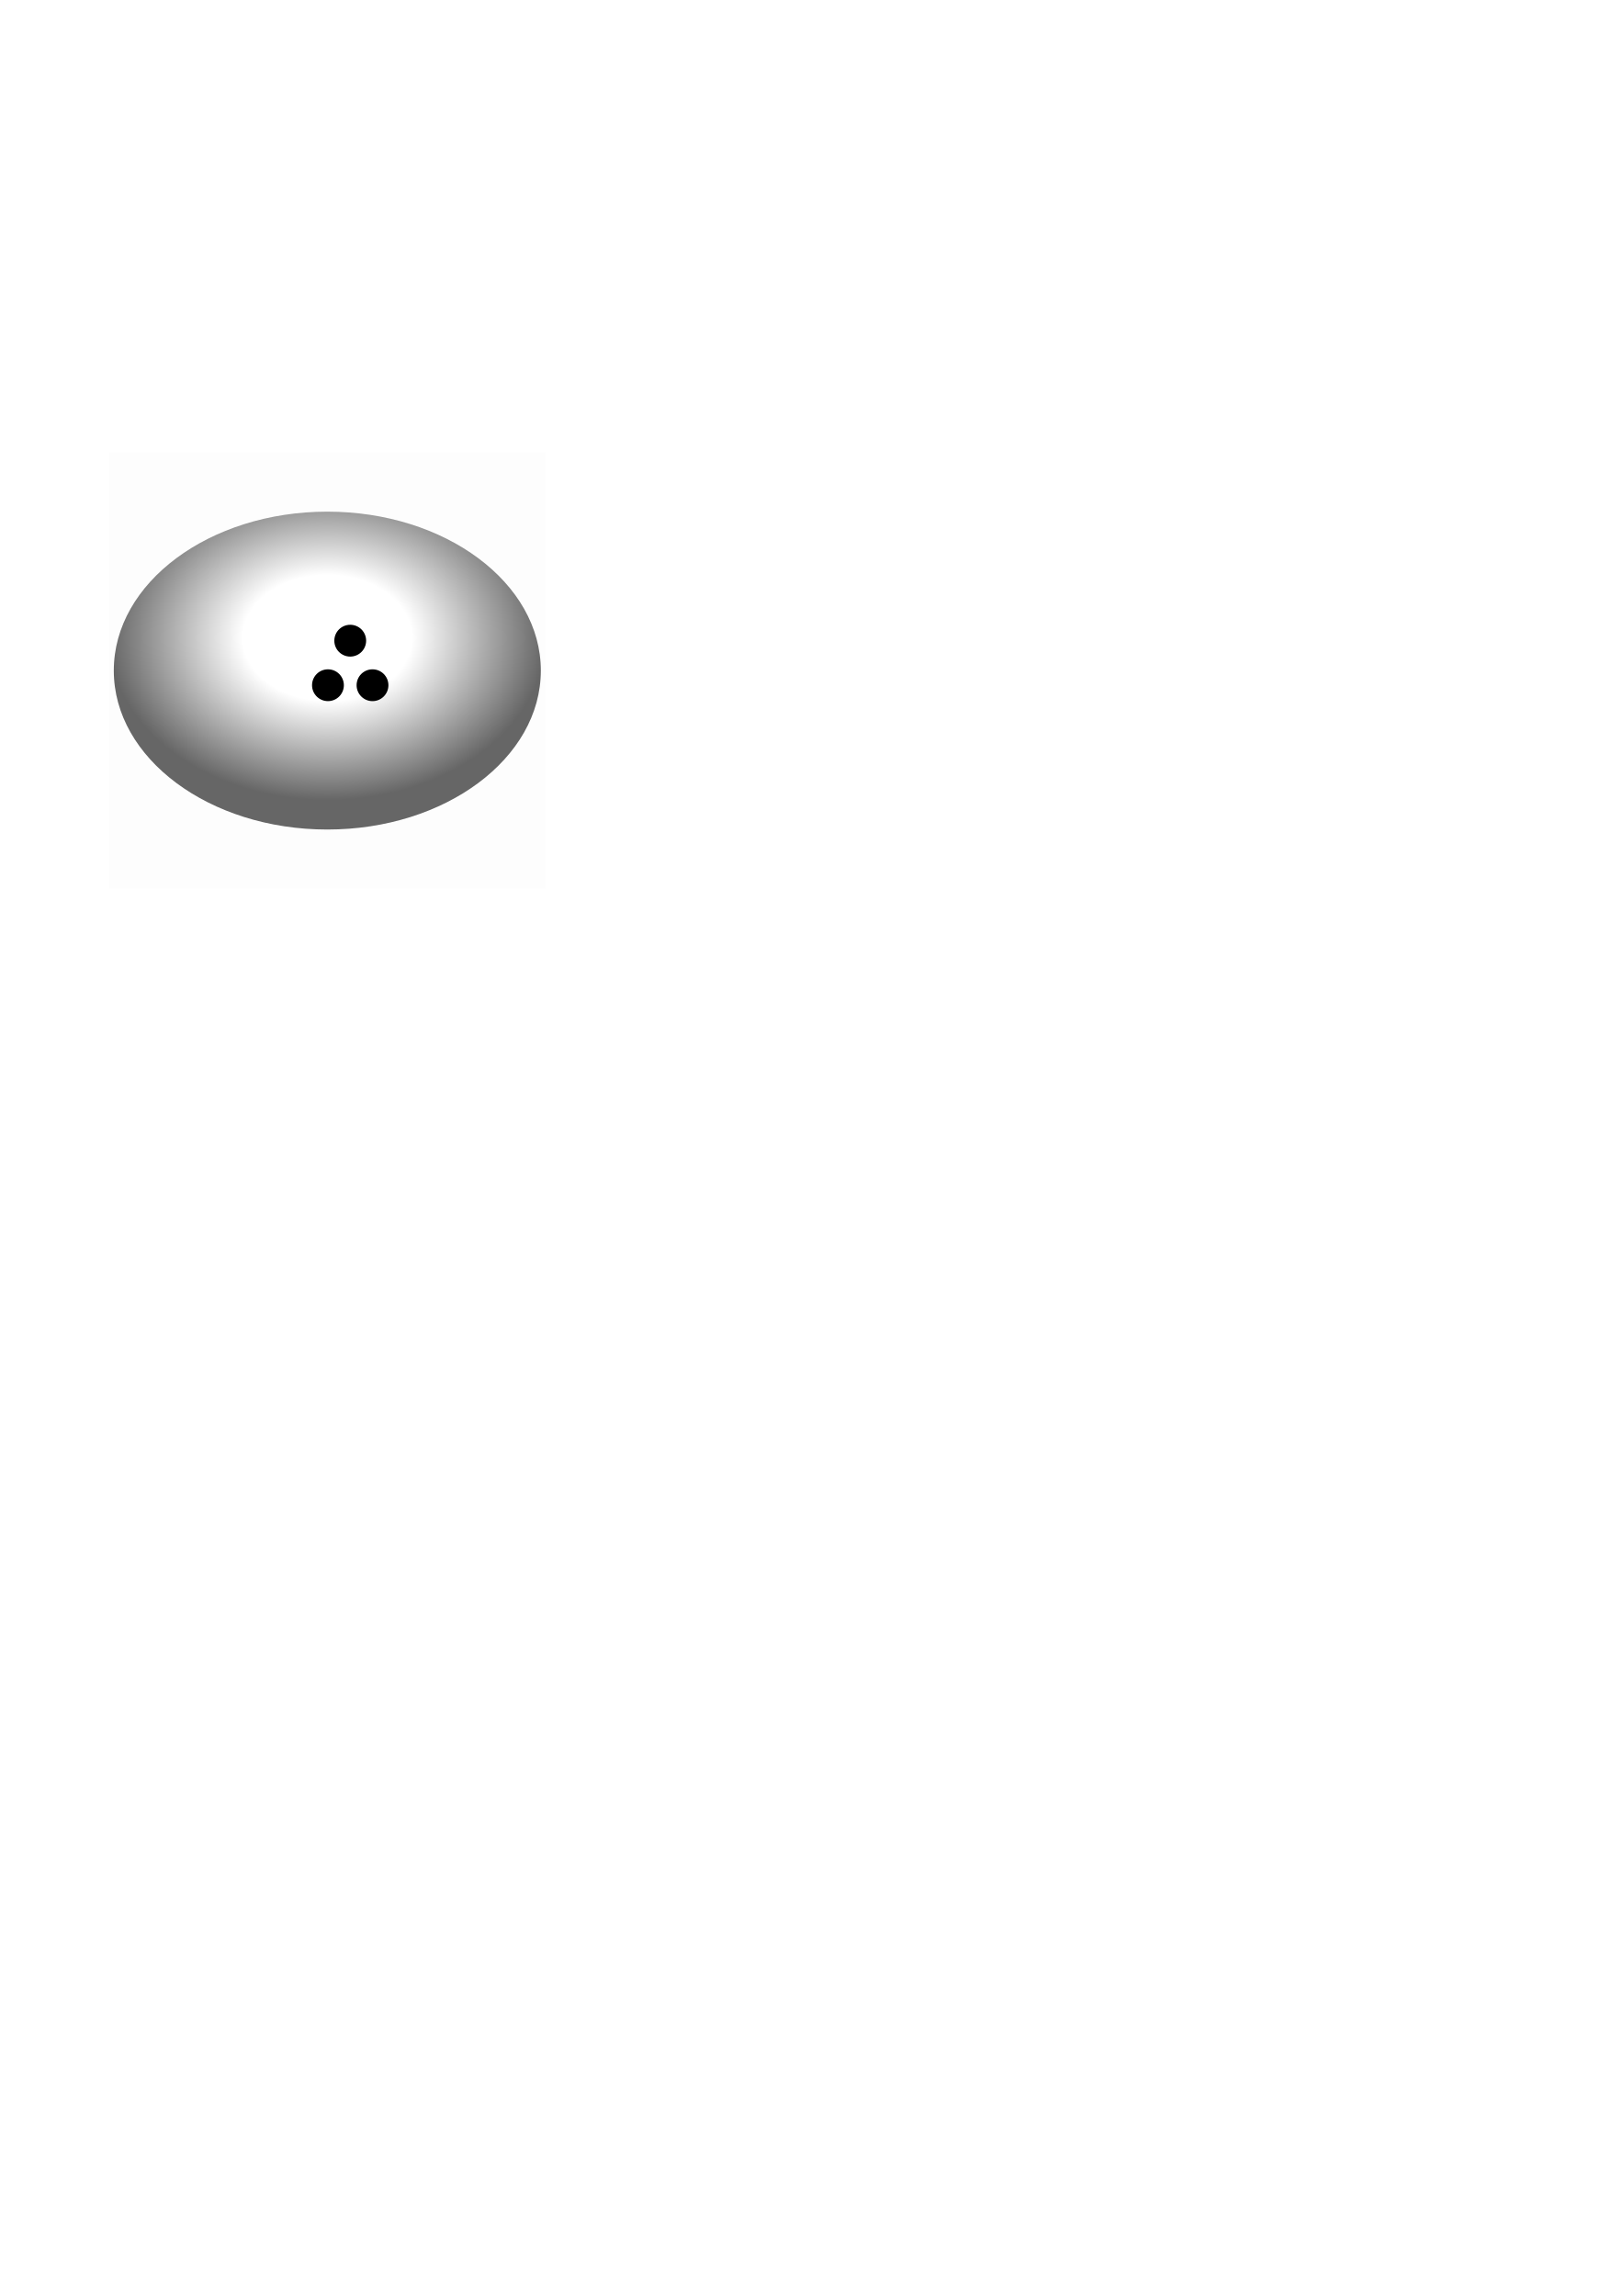
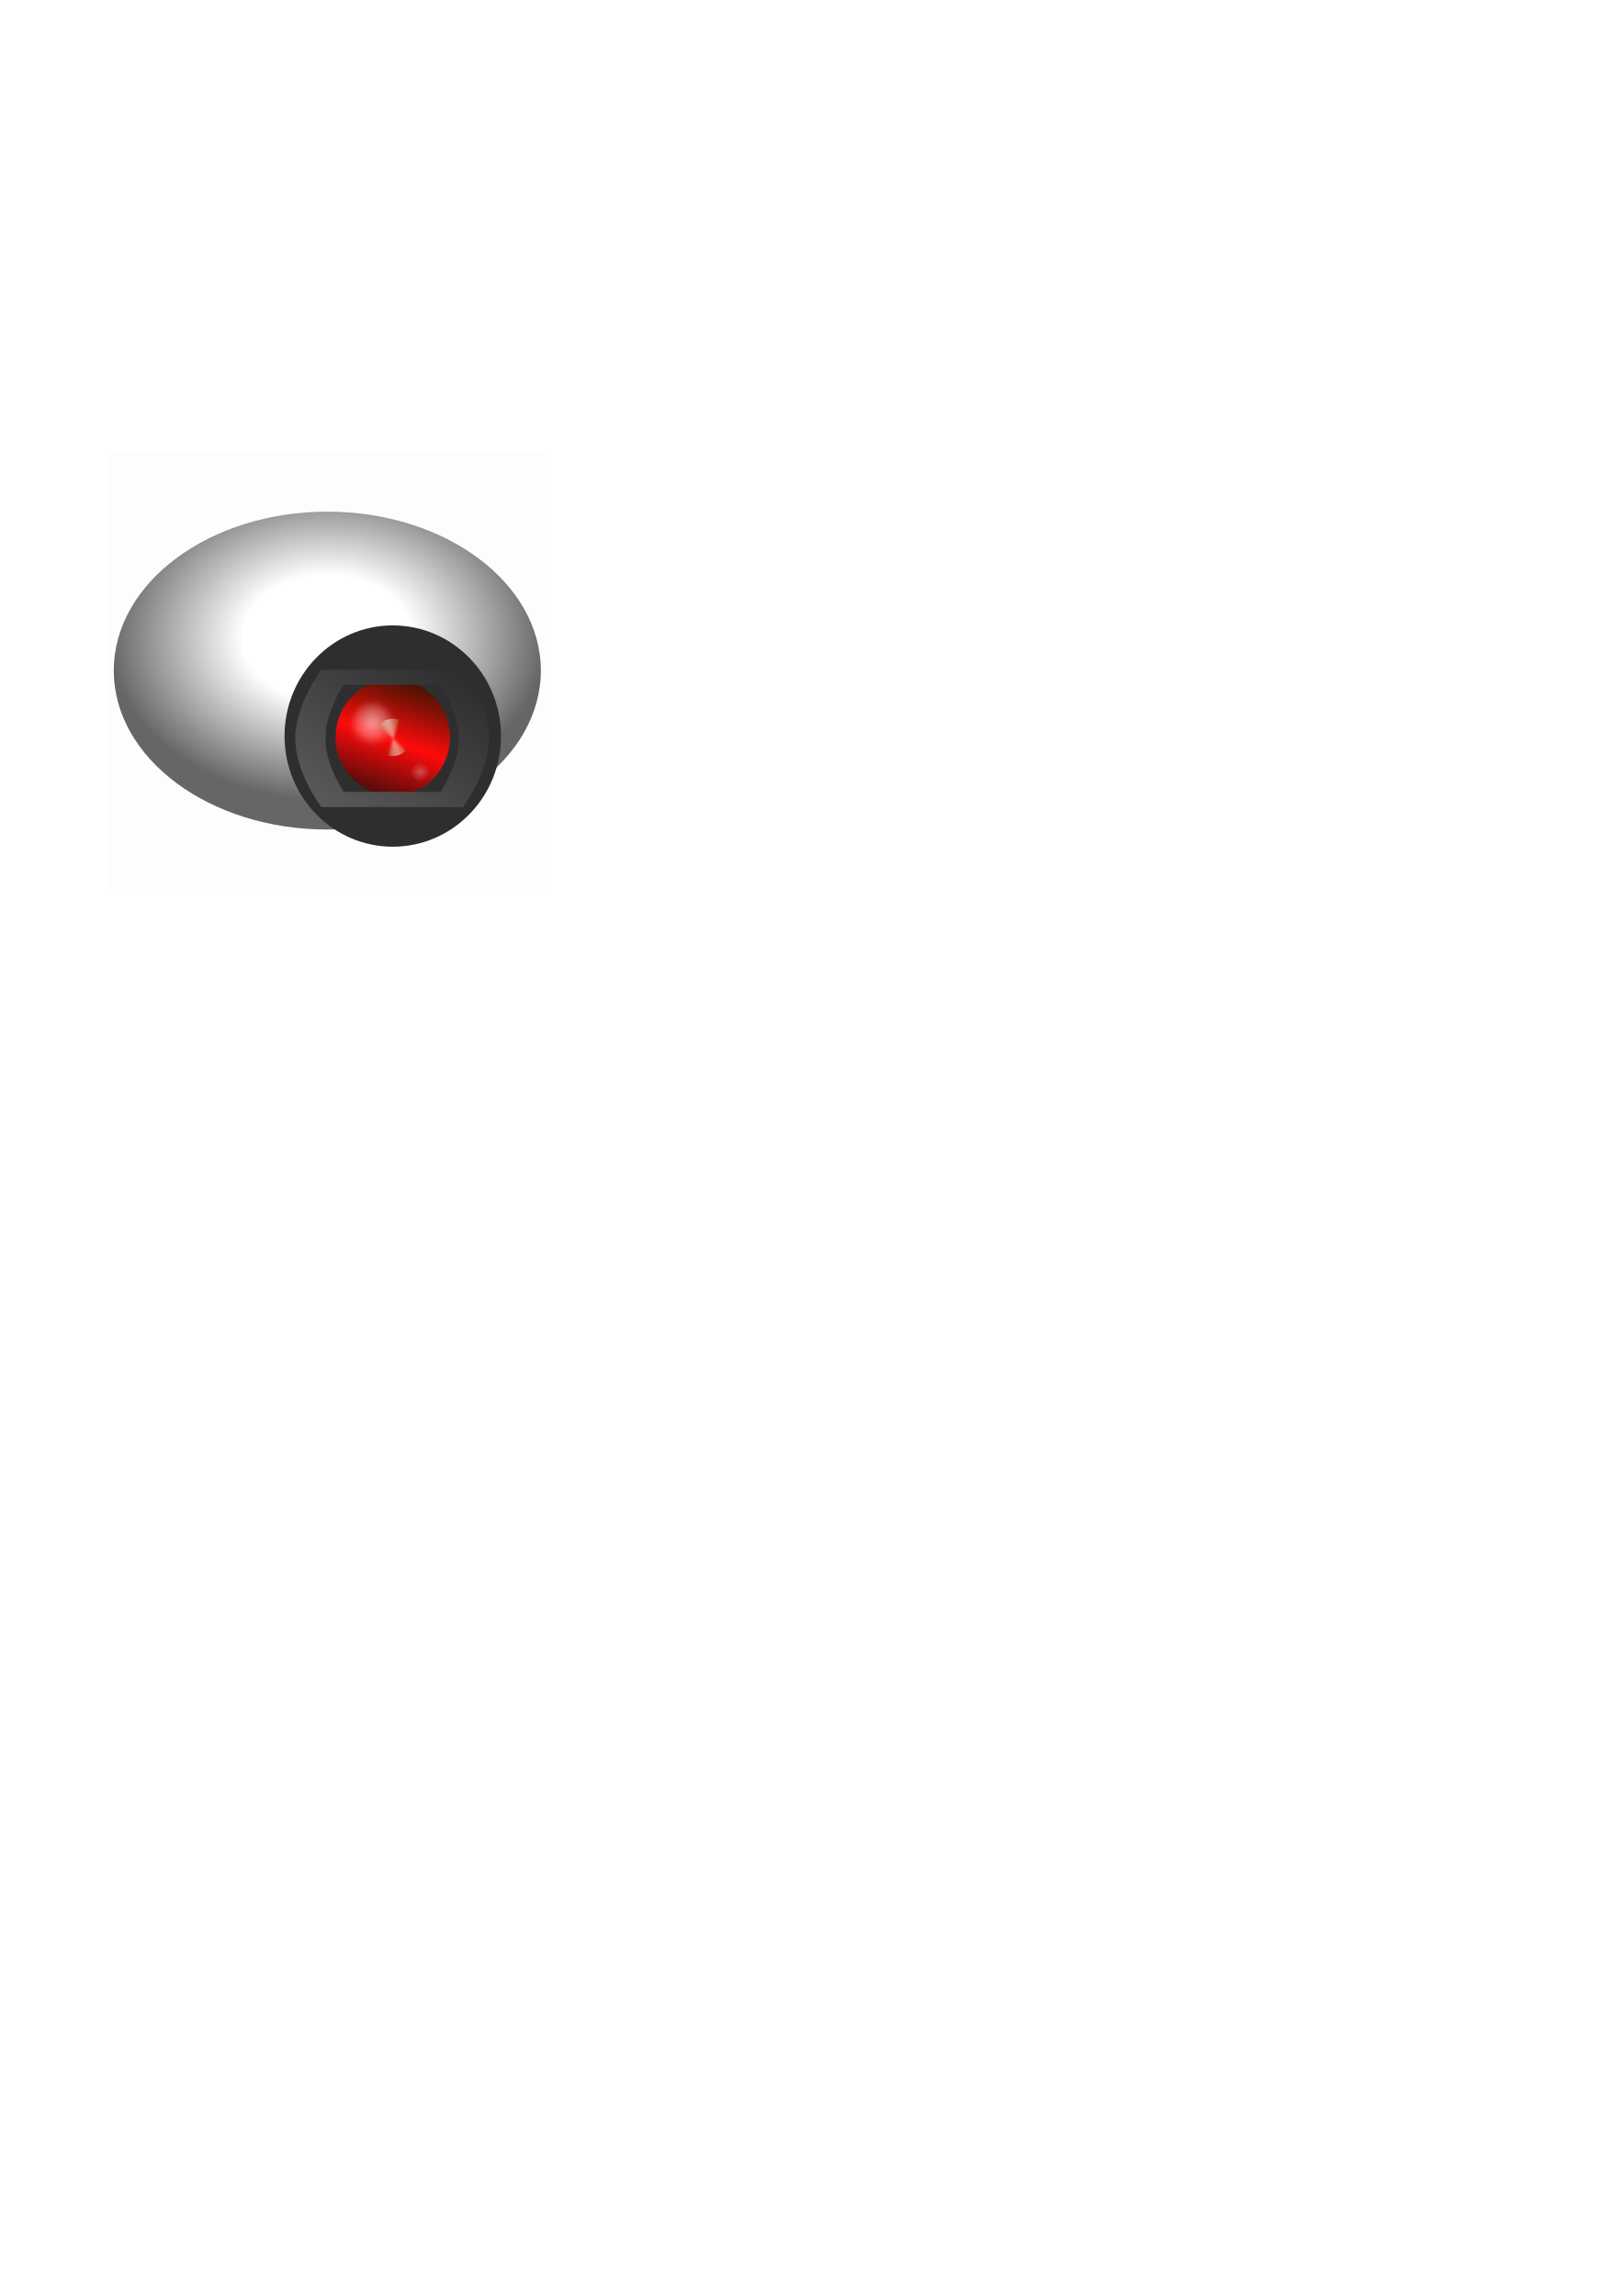
- <svg xmlns="http://www.w3.org/2000/svg" xmlns:xlink="http://www.w3.org/1999/xlink" width="744.094" height="1052.362" id="svg2">
+ <svg xmlns="http://www.w3.org/2000/svg" xmlns:xlink="http://www.w3.org/1999/xlink" width="744.094" height="1052.362" id="svg2" version="1.1">
  <defs id="defs4">
    <linearGradient id="linearGradient3176">
      <stop style="stop-color:#ffffff;stop-opacity:1" offset="0" id="stop3178" />
      <stop id="stop3184" offset="0.5" style="stop-color:#000000;stop-opacity:1;" />
      <stop style="stop-color:#000000;stop-opacity:1" offset="1" id="stop3180" />
    </linearGradient>
    <linearGradient id="linearGradient3162">
      <stop style="stop-color:#ffffff;stop-opacity:1;" offset="0" id="stop3164" />
      <stop id="stop3170" offset="0.387" style="stop-color:#ffffff;stop-opacity:1" />
      <stop style="stop-color:#666666;stop-opacity:1" offset="1" id="stop3166" />
    </linearGradient>
    <radialGradient xlink:href="#linearGradient3162" id="radialGradient3168" cx="157.143" cy="335.451" fx="157.143" fy="335.451" r="105.114" gradientTransform="matrix(1,0,0,1.040772,0,-14.54127)" gradientUnits="userSpaceOnUse" />
+     <linearGradient x1="180.556" y1="103.314" x2="149.006" y2="149.085" id="linearGradient2666" xlink:href="#linearGradient4048" gradientUnits="userSpaceOnUse" gradientTransform="translate(-139.4204,-100.0301)" />
+     <linearGradient id="linearGradient4048">
+       <stop id="stop4050" style="stop-color:#2a292a;stop-opacity:1" offset="0" />
+       <stop id="stop4052" style="stop-color:#5d5b5d;stop-opacity:1" offset="1" />
+     </linearGradient>
+     <linearGradient x1="390.454" y1="46.665" x2="338.6" y2="197.521" id="linearGradient2683" xlink:href="#linearGradient6552" gradientUnits="userSpaceOnUse" gradientTransform="matrix(0.2560712,0,0,0.2560712,-75.96511,-5.8231)" />
+     <linearGradient id="linearGradient6552">
+       <stop id="stop6554" style="stop-color:#091801;stop-opacity:1" offset="0" />
+       <stop id="stop7195" style="stop-color:#ff0a0a;stop-opacity:1;" offset="0.5" />
+       <stop id="stop6556" style="stop-color:#010e09;stop-opacity:1" offset="1" />
+     </linearGradient>
+     <radialGradient cx="374.442" cy="137.11" r="2.628" fx="374.442" fy="137.11" id="radialGradient2677" xlink:href="#linearGradient7063" gradientUnits="userSpaceOnUse" gradientTransform="matrix(1,0,0,0.9146748,-304.4239,282.9928)" />
+     <linearGradient id="linearGradient7063">
+       <stop id="stop7065" style="stop-color:#ffffff;stop-opacity:0.278" offset="0" />
+       <stop id="stop7067" style="stop-color:#ffffff;stop-opacity:0" offset="1" />
+     </linearGradient>
+     <filter color-interpolation-filters="sRGB" id="filter7191">
+       <feGaussianBlur stdDeviation="0.15" id="feGaussianBlur7193" />
+     </filter>
+     <radialGradient cx="362.347" cy="126.243" r="5.151" fx="362.347" fy="126.243" id="radialGradient2680" xlink:href="#linearGradient7055" gradientUnits="userSpaceOnUse" gradientTransform="matrix(1,0,0,0.9862457,-304.6566,271.5058)" />
+     <linearGradient id="linearGradient7055">
+       <stop id="stop7057" style="stop-color:#ffffff;stop-opacity:0.598" offset="0" />
+       <stop id="stop7059" style="stop-color:#ffffff;stop-opacity:0.134" offset="1" />
+     </linearGradient>
+     <filter color-interpolation-filters="sRGB" id="filter7163" x="-0.18" width="1.361" y="-0.183" height="1.366">
+       <feGaussianBlur stdDeviation="0.774" id="feGaussianBlur7165" />
+     </filter>
+     <linearGradient x1="403.227" y1="126.124" x2="409.728" y2="124.231" id="linearGradient2739" xlink:href="#linearGradient7606" gradientUnits="userSpaceOnUse" />
+     <linearGradient id="linearGradient7606">
+       <stop id="stop7608" style="stop-color:#808000;stop-opacity:1" offset="0" />
+       <stop id="stop7614" style="stop-color:#ffffff;stop-opacity:1" offset="0.5" />
+       <stop id="stop7610" style="stop-color:#808000;stop-opacity:1" offset="1" />
+     </linearGradient>
+     <clipPath id="clipPath7598">
+       <path d="m 463.642,133.286 c 0,31.883 -25.846,57.728 -57.728,57.728 -31.883,0 -57.728,-25.846 -57.728,-57.728 0,-31.883 25.846,-57.728 57.728,-57.728 31.883,0 57.728,25.846 57.728,57.728 l 0,0 z" transform="matrix(0.08178548,0,0,0.08178548,374.2003,117.4368)" id="path7600" style="fill:url(#linearGradient7602);fill-opacity:1;fill-rule:nonzero;stroke:none" />
+     </clipPath>
+     <filter color-interpolation-filters="sRGB" id="filter8077" x="-0.114" width="1.228" y="-0.114" height="1.228">
+       <feGaussianBlur stdDeviation="0.449" id="feGaussianBlur8079" />
+     </filter>
+     <linearGradient x1="403.227" y1="126.124" x2="409.728" y2="124.231" id="linearGradient2735" xlink:href="#linearGradient7606" gradientUnits="userSpaceOnUse" />
+     <linearGradient id="linearGradient3985">
+       <stop id="stop3987" style="stop-color:#808000;stop-opacity:1" offset="0" />
+       <stop id="stop3989" style="stop-color:#ffffff;stop-opacity:1" offset="0.5" />
+       <stop id="stop3991" style="stop-color:#808000;stop-opacity:1" offset="1" />
+     </linearGradient>
+     <linearGradient x1="403.227" y1="126.124" x2="409.728" y2="124.231" id="linearGradient2737" xlink:href="#linearGradient7606" gradientUnits="userSpaceOnUse" />
+     <linearGradient id="linearGradient3994">
+       <stop id="stop3996" style="stop-color:#808000;stop-opacity:1" offset="0" />
+       <stop id="stop3998" style="stop-color:#ffffff;stop-opacity:1" offset="0.5" />
+       <stop id="stop4000" style="stop-color:#808000;stop-opacity:1" offset="1" />
+     </linearGradient>
+     <linearGradient xlink:href="#linearGradient6552" id="linearGradient4111" gradientUnits="userSpaceOnUse" gradientTransform="matrix(0.2560712,0,0,0.2560712,-40.96862,365.5009)" x1="390.454" y1="46.665" x2="338.6" y2="197.521" />
+     <linearGradient xlink:href="#linearGradient4048" id="linearGradient4113" gradientUnits="userSpaceOnUse" gradientTransform="translate(-104.4239,271.2939)" x1="180.556" y1="103.314" x2="149.006" y2="149.085" />
+     <linearGradient xlink:href="#linearGradient6552" id="linearGradient4125" gradientUnits="userSpaceOnUse" gradientTransform="matrix(0.2560712,0,0,0.2560712,-40.96862,365.5009)" x1="390.454" y1="46.665" x2="338.6" y2="197.521" />
+     <radialGradient xlink:href="#linearGradient7055" id="radialGradient4127" gradientUnits="userSpaceOnUse" gradientTransform="matrix(1,0,0,0.9862457,-304.6566,271.5058)" cx="362.347" cy="126.243" fx="362.347" fy="126.243" r="5.151" />
+     <radialGradient xlink:href="#linearGradient7063" id="radialGradient4129" gradientUnits="userSpaceOnUse" gradientTransform="matrix(1,0,0,0.9146748,-304.4239,282.9928)" cx="374.442" cy="137.11" fx="374.442" fy="137.11" r="2.628" />
+     <linearGradient xlink:href="#linearGradient7606" id="linearGradient4131" gradientUnits="userSpaceOnUse" x1="403.227" y1="126.124" x2="409.728" y2="124.231" />
+     <linearGradient xlink:href="#linearGradient7606" id="linearGradient4133" gradientUnits="userSpaceOnUse" x1="403.227" y1="126.124" x2="409.728" y2="124.231" />
+     <linearGradient xlink:href="#linearGradient7606" id="linearGradient4135" gradientUnits="userSpaceOnUse" x1="403.227" y1="126.124" x2="409.728" y2="124.231" />
+     <linearGradient xlink:href="#linearGradient4048" id="linearGradient4137" gradientUnits="userSpaceOnUse" gradientTransform="translate(-104.4239,271.2939)" x1="180.556" y1="103.314" x2="149.006" y2="149.085" />
  </defs>
  <g id="layer1">
    <g id="leftEye">
      <rect y="207.362" x="50" height="200" width="200" id="rect3194" style="opacity:0.01;fill:#000000;fill-opacity:1;stroke:none;stroke-width:4.3;stroke-linecap:round;stroke-linejoin:round;stroke-miterlimit:4;stroke-dasharray:none;stroke-opacity:1" />
      <path transform="matrix(0.9513195,0,0,0.6799333,0.5069399,64.86541)" d="M 260,356.648 A 102.857,107.143 0 1 1 54.286,356.648 A 102.857,107.143 0 1 1 260,356.648 z" id="r" style="opacity:1;fill:url(#radialGradient3168);fill-opacity:1;stroke:none;stroke-width:5.347;stroke-linecap:square;stroke-linejoin:round;stroke-miterlimit:4;stroke-dasharray:none;stroke-dashoffset:0;stroke-opacity:1" />
    </g>
-     <g id="leftPupil" transform="matrix(1.458333,0,0,1.458333,-65.54167,-147.291)">
-       <path style="opacity:1;fill:#000000;fill-opacity:1;stroke:none;stroke-width:4.3;stroke-linecap:round;stroke-linejoin:round;stroke-miterlimit:4;stroke-dasharray:none;stroke-opacity:1" id="path3174" d="M 160,302.362 A 5,5 0 1 1 150,302.362 A 5,5 0 1 1 160,302.362 z" />
-       <path d="M 160,302.362 A 5,5 0 1 1 150,302.362 A 5,5 0 1 1 160,302.362 z" id="path3186" style="opacity:1;fill:#000000;fill-opacity:1;stroke:none;stroke-width:4.3;stroke-linecap:round;stroke-linejoin:round;stroke-miterlimit:4;stroke-dasharray:none;stroke-opacity:1" transform="translate(-7,14)" />
-       <path transform="translate(7,14)" style="opacity:1;fill:#000000;fill-opacity:1;stroke:none;stroke-width:4.3;stroke-linecap:round;stroke-linejoin:round;stroke-miterlimit:4;stroke-dasharray:none;stroke-opacity:1" id="path3190" d="M 160,302.362 A 5,5 0 1 1 150,302.362 A 5,5 0 1 1 160,302.362 z" />
+     <g id="leftPupil" transform="matrix(1.773133,0,0,1.812781,68.33898,-386.4782)">
+       <path style="fill:#2f2e2f;fill-opacity:1;fill-rule:nonzero;stroke:none" id="path4595" d="m 90.952,399.302 c 0,15.452 -12.526,27.978 -27.978,27.978 -15.452,0 -27.978,-12.526 -27.978,-27.978 0,-15.452 12.526,-27.978 27.978,-27.978 15.452,0 27.978,12.526 27.978,27.978 l 0,0 z" />
+       <path style="fill:url(#linearGradient4125);fill-opacity:1;fill-rule:nonzero;stroke:none" id="path5005" d="m 77.757,399.632 c 0,8.164 -6.618,14.783 -14.783,14.783 -8.164,0 -14.783,-6.618 -14.783,-14.783 0,-8.164 6.618,-14.783 14.783,-14.783 8.164,0 14.783,6.618 14.783,14.783 l 0,0 z" />
+       <path style="fill:url(#radialGradient4127);fill-opacity:1;fill-rule:nonzero;stroke:none;filter:url(#filter7163)" id="path6558" d="m 62.842,396.013 c 0,2.806 -2.306,5.08 -5.151,5.08 -2.845,0 -5.151,-2.274 -5.151,-5.08 0,-2.806 2.306,-5.08 5.151,-5.08 2.845,0 5.151,2.274 5.151,5.08 l 0,0 z" />
+       <path style="fill:url(#radialGradient4129);fill-opacity:1;fill-rule:nonzero;stroke:none;filter:url(#filter7191)" id="path6560" d="m 72.647,408.404 c 0.001,0.86 -0.5,1.654 -1.313,2.084 -0.814,0.43 -1.817,0.43 -2.63,0 -0.814,-0.43 -1.314,-1.225 -1.313,-2.084 -10e-4,-0.86 0.5,-1.654 1.313,-2.084 0.814,-0.43 1.817,-0.43 2.63,0 0.814,0.43 1.314,1.225 1.313,2.084 z" />
+       <g style="opacity:0.5;fill:url(#linearGradient4135);fill-opacity:1;filter:url(#filter8077)" id="g7592" clip-path="url(#clipPath7598)" transform="translate(-344.4239,271.2939)">
+         <path style="fill:url(#linearGradient4131);fill-opacity:1;fill-rule:nonzero;stroke:none" id="path7588" transform="translate(0.5831457,1.982695)" d="m 406.98,126.811 -7.651,-7.651 10.452,-2.801 -2.801,10.452 z" />
+         <path style="fill:url(#linearGradient4133);fill-opacity:1;fill-rule:nonzero;stroke:none" id="path7590" transform="matrix(-1,0,0,-1,814.4707,255.4391)" d="m 406.98,126.811 -7.651,-7.651 10.452,-2.801 -2.801,10.452 z" />
+       </g>
+       <path style="fill:url(#linearGradient4137);fill-opacity:1;fill-rule:nonzero;stroke:none" id="path7024" d="m 43.605,415.948 c -4.079,-6.002 -6.174,-12.296 -5.786,-17.378 0.342,-4.472 2.429,-9.799 5.781,-14.754 l 0.888,-1.312 18.322,0 18.322,0 0.846,1.254 c 3.788,5.613 5.862,11.319 5.862,16.124 0,4.806 -2.083,10.533 -5.863,16.123 l -0.847,1.252 -18.317,10e-4 -18.316,0.001 -0.892,-1.312 z m 32.39,-3.615 c 1.911,-3.161 3.294,-6.667 3.829,-9.709 0.269,-1.532 0.269,-3.948 2.4e-4,-5.482 -0.536,-3.053 -1.909,-6.534 -3.829,-9.709 l -0.652,-1.079 -12.523,0 -12.523,0 -0.424,0.651 c -1.74,2.669 -3.303,6.43 -3.995,9.613 -0.377,1.731 -0.382,4.782 -0.01,6.474 0.752,3.429 2.135,6.725 4.147,9.883 l 0.279,0.437 12.525,0 12.525,0 0.652,-1.079 z" />
    </g>
  </g>
</svg>
